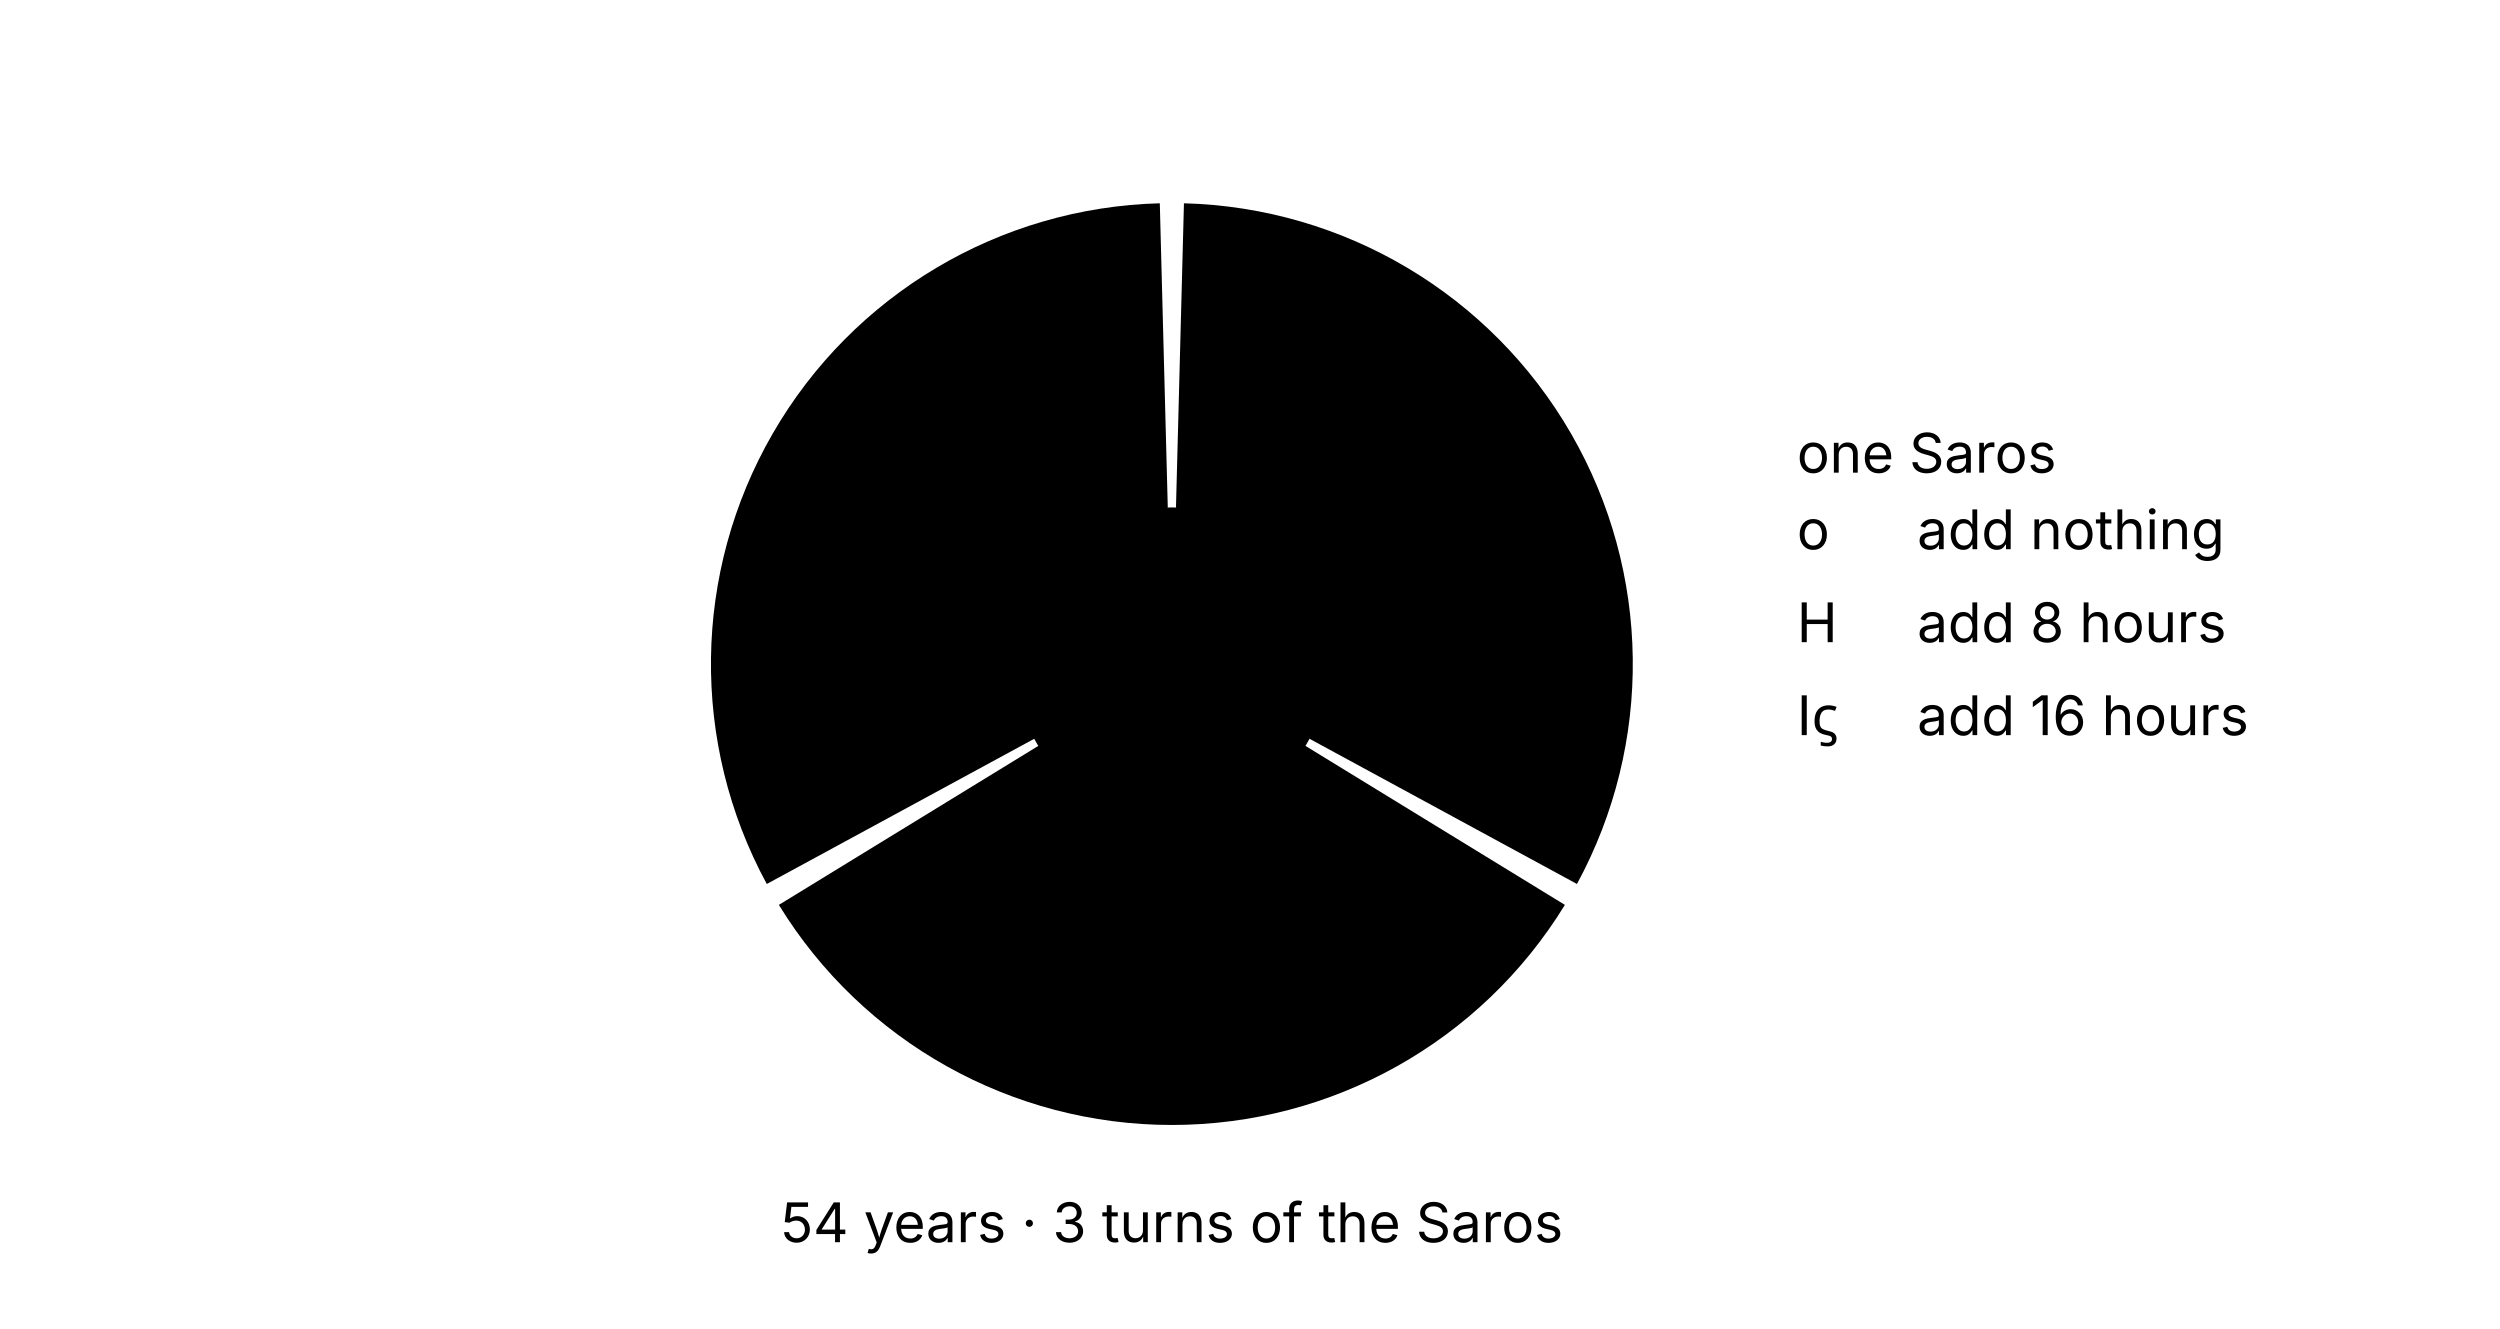
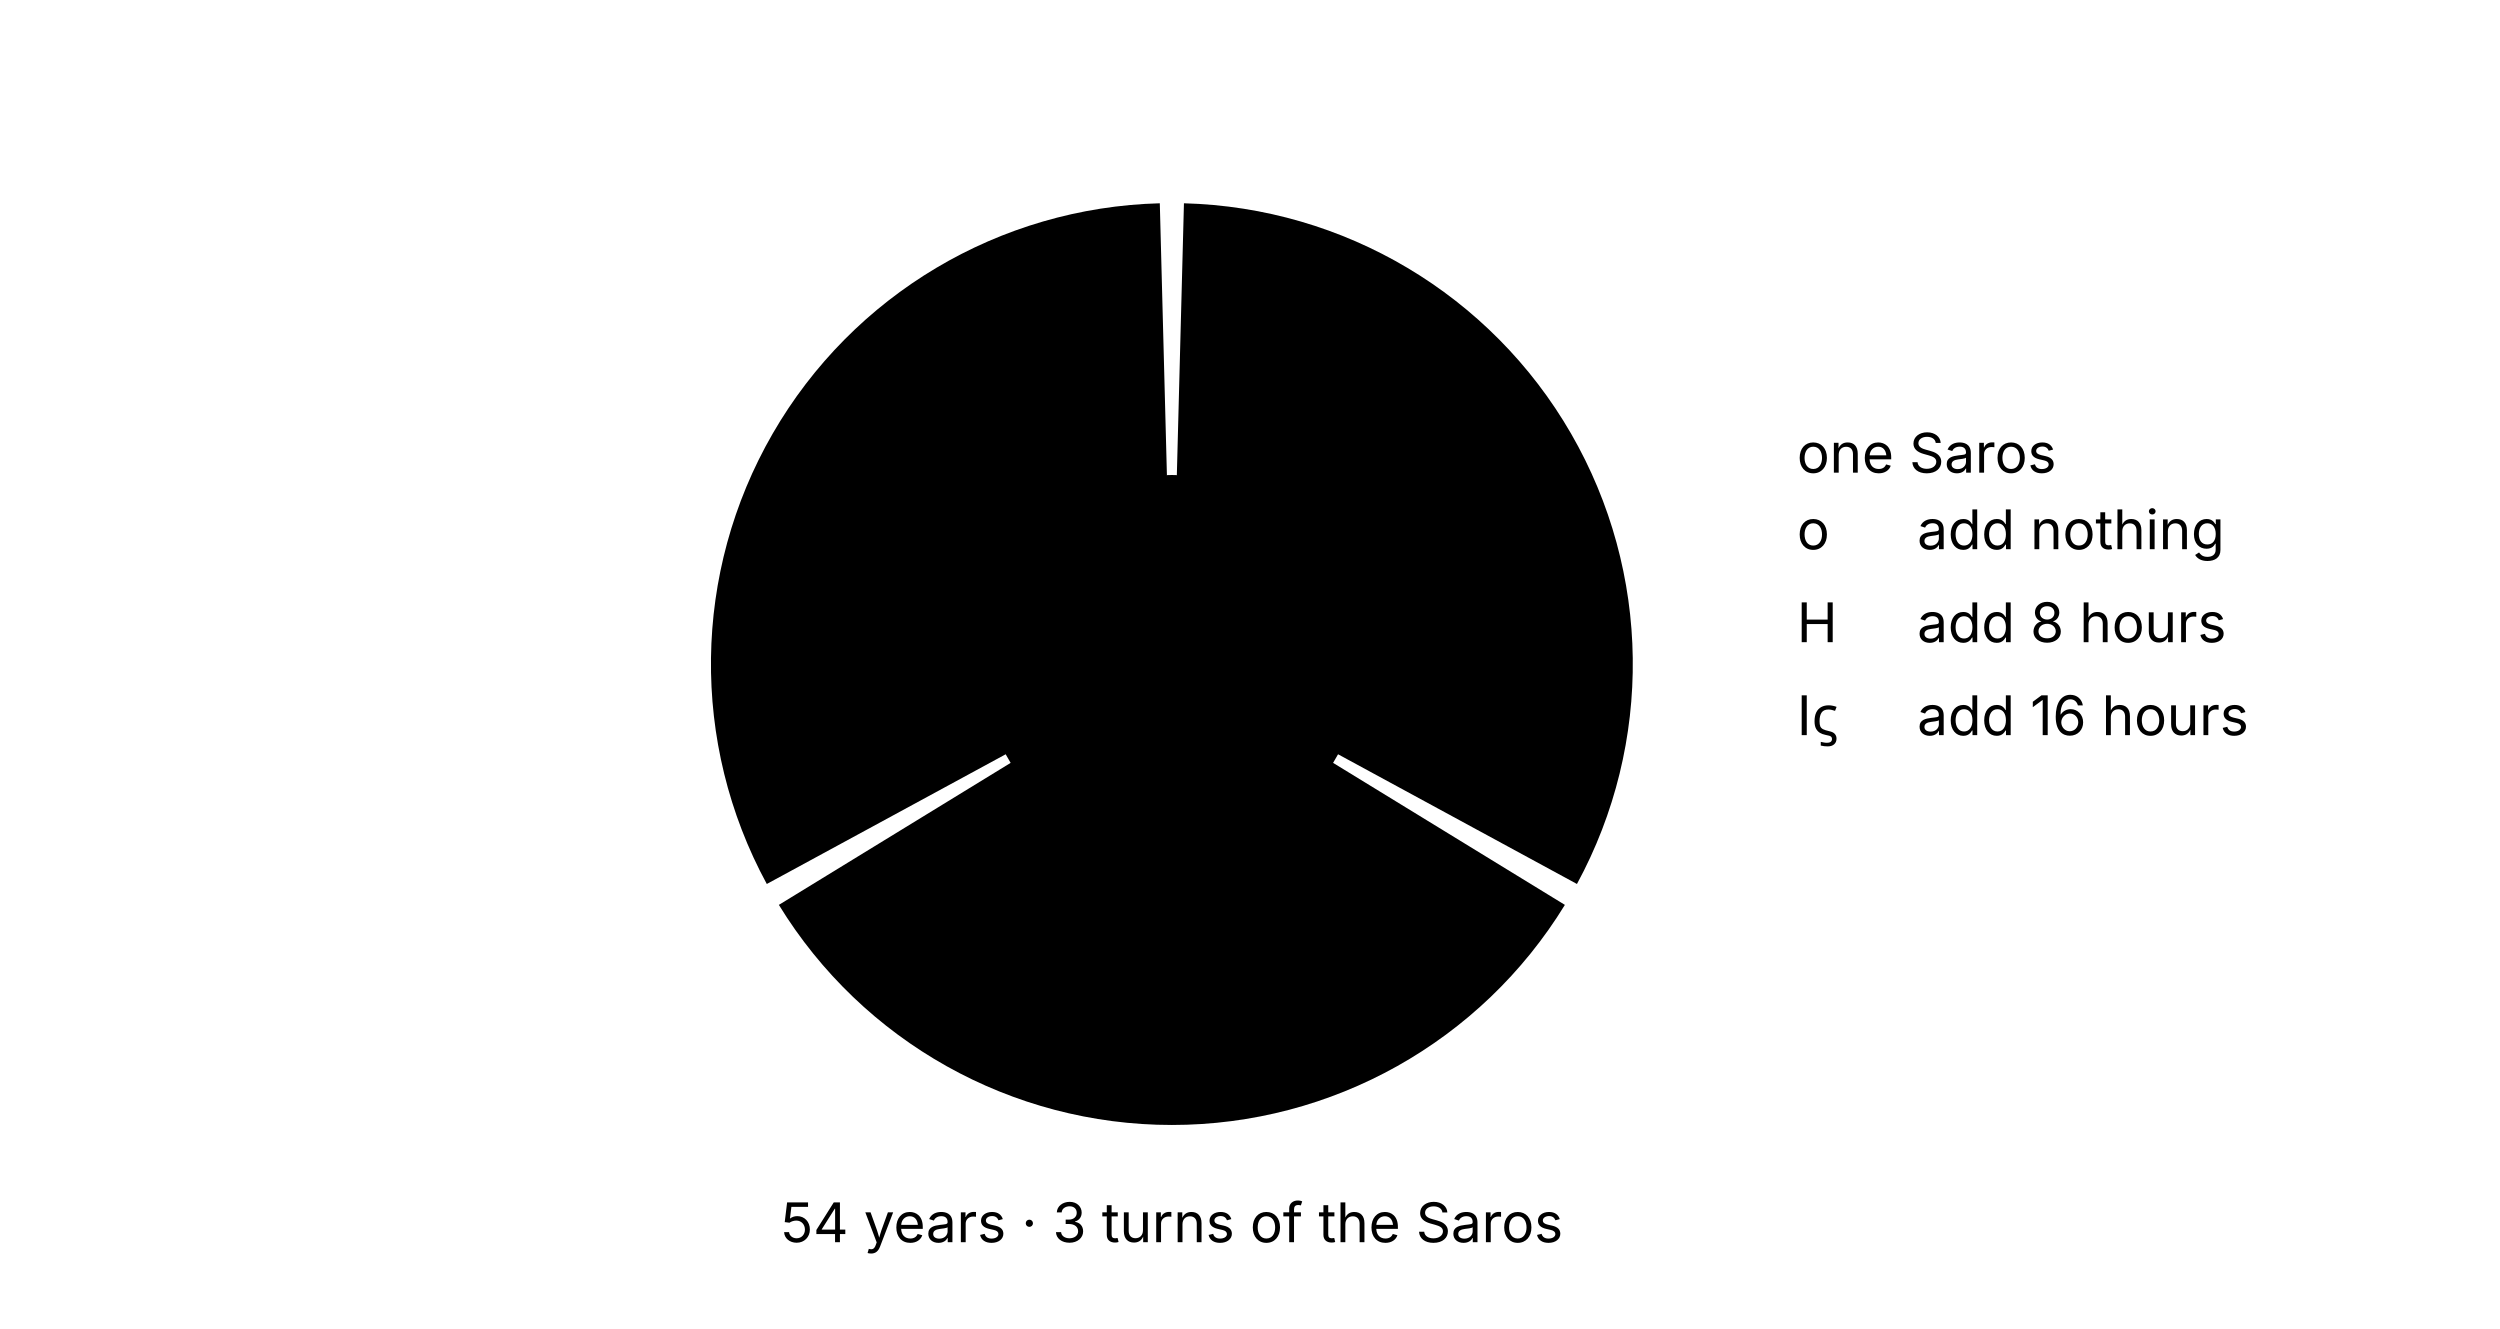
<svg xmlns="http://www.w3.org/2000/svg" viewBox="0 0 640 340" class="ex-plate ex-wide" role="img" focusable="false" aria-labelledby="ex-wide-title">
  <g class="ex-sectors">
-     <path class="ex-sector" d="M301.05 129.89 L303.09 52.04 A118.00 118.00 0 0 1 403.70 226.30 L335.26 189.14" />
-     <text class="ex-glyph" x="368.5" y="135.4" font-size="14" font-family="Inter, sans-serif" text-anchor="middle">o</text>
-     <path class="ex-sector" d="M334.21 190.96 L400.61 231.65 A118.00 118.00 0 0 1 199.39 231.65 L265.79 190.96" />
-     <text class="ex-glyph" x="300.0" y="254.0" font-size="14" font-family="Inter, sans-serif" text-anchor="middle">H</text>
-     <path class="ex-sector" d="M264.74 189.14 L196.30 226.30 A118.00 118.00 0 0 1 296.91 52.04 L298.95 129.89" />
-     <text class="ex-glyph" x="231.5" y="135.4" font-size="14" font-family="Inter, sans-serif" text-anchor="middle">Iϛ</text>
-     <circle class="ex-hub" cx="300.0" cy="170.0" r="40.1" />
+     <path class="ex-sector" d="M301.27 121.64 L303.09 52.04 A118.00 118.00 0 0 1 403.70 226.30 L342.52 193.08" />
+     <text class="ex-glyph" x="372.0" y="133.3" font-size="14" font-family="Inter, sans-serif" text-anchor="middle">o</text>
+     <path class="ex-sector" d="M341.25 195.28 L400.61 231.65 A118.00 118.00 0 0 1 199.39 231.65 L258.75 195.28" />
+     <text class="ex-glyph" x="300.0" y="258.1" font-size="14" font-family="Inter, sans-serif" text-anchor="middle">H</text>
+     <path class="ex-sector" d="M257.48 193.08 L196.30 226.30 A118.00 118.00 0 0 1 296.91 52.04 L298.73 121.64" />
+     <text class="ex-glyph" x="228.0" y="133.3" font-size="14" font-family="Inter, sans-serif" text-anchor="middle">Iϛ</text>
+     <circle class="ex-hub" cx="300.0" cy="170.0" r="48.4" />
  </g>
  <g class="ex-hubtext">
    <text class="ex-sum" x="300.0" y="154.6" font-size="14" font-family="Inter, sans-serif" text-anchor="middle">3 x 8 h</text>
    <text class="ex-sum" x="300.0" y="172.1" font-size="14" font-family="Inter, sans-serif" text-anchor="middle">= 24 h</text>
    <text class="ex-sum-sub" x="300.0" y="189.6" font-size="11.9" font-family="Inter, sans-serif" text-anchor="middle">one day</text>
  </g>
  <g class="ex-legend">
    <text class="ex-leghead" x="460.0" y="121.0" font-size="14.0" font-family="Inter, sans-serif">one Saros</text>
    <text class="ex-glyph ex-legglyph" x="460.0" y="140.6" font-size="14.0" font-family="Inter, sans-serif">o</text>
    <text class="ex-legnote" x="490.8" y="140.6" font-size="14.0" font-family="Inter, sans-serif">add nothing</text>
    <text class="ex-glyph ex-legglyph" x="460.0" y="164.4" font-size="14.0" font-family="Inter, sans-serif">H</text>
    <text class="ex-legnote" x="490.8" y="164.4" font-size="14.0" font-family="Inter, sans-serif">add 8 hours</text>
    <text class="ex-glyph ex-legglyph" x="460.0" y="188.2" font-size="14.0" font-family="Inter, sans-serif">Iϛ</text>
    <text class="ex-legnote" x="490.8" y="188.2" font-size="14.0" font-family="Inter, sans-serif">add 16 hours</text>
  </g>
  <text class="ex-cycle" x="300.0" y="318.0" font-size="14.0" font-family="Inter, sans-serif" text-anchor="middle">54 years · 3 turns of the Saros</text>
</svg>
